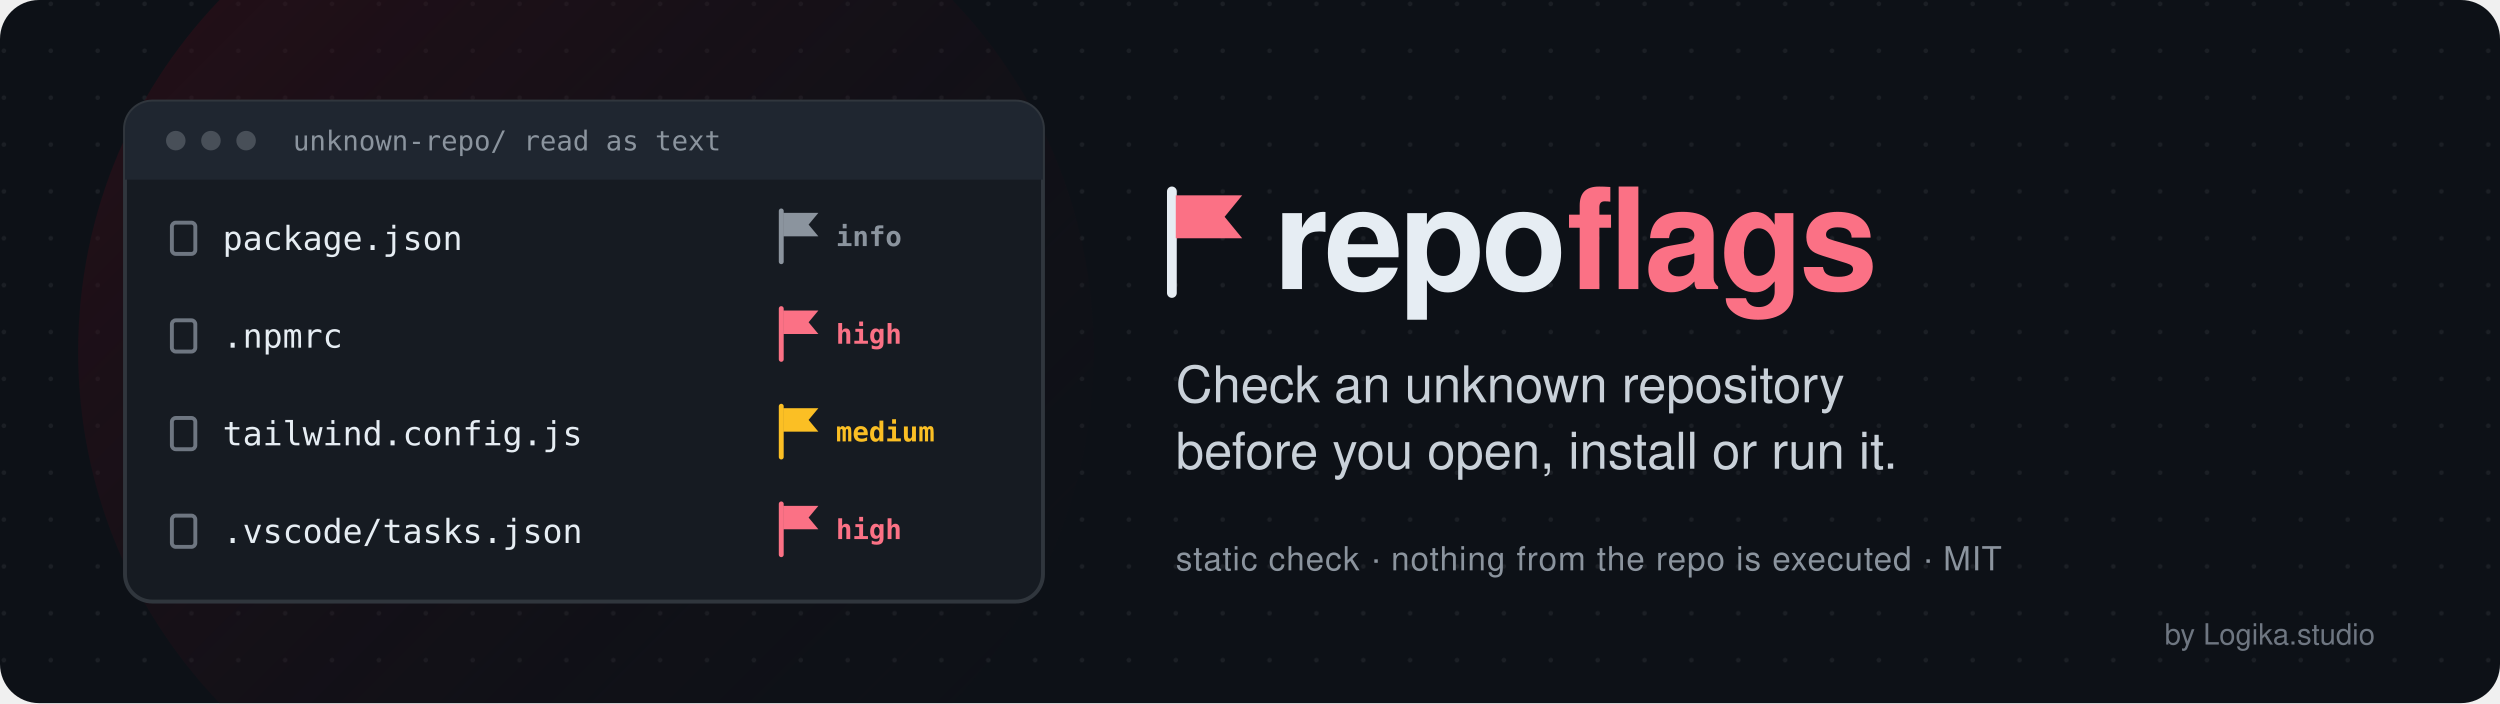
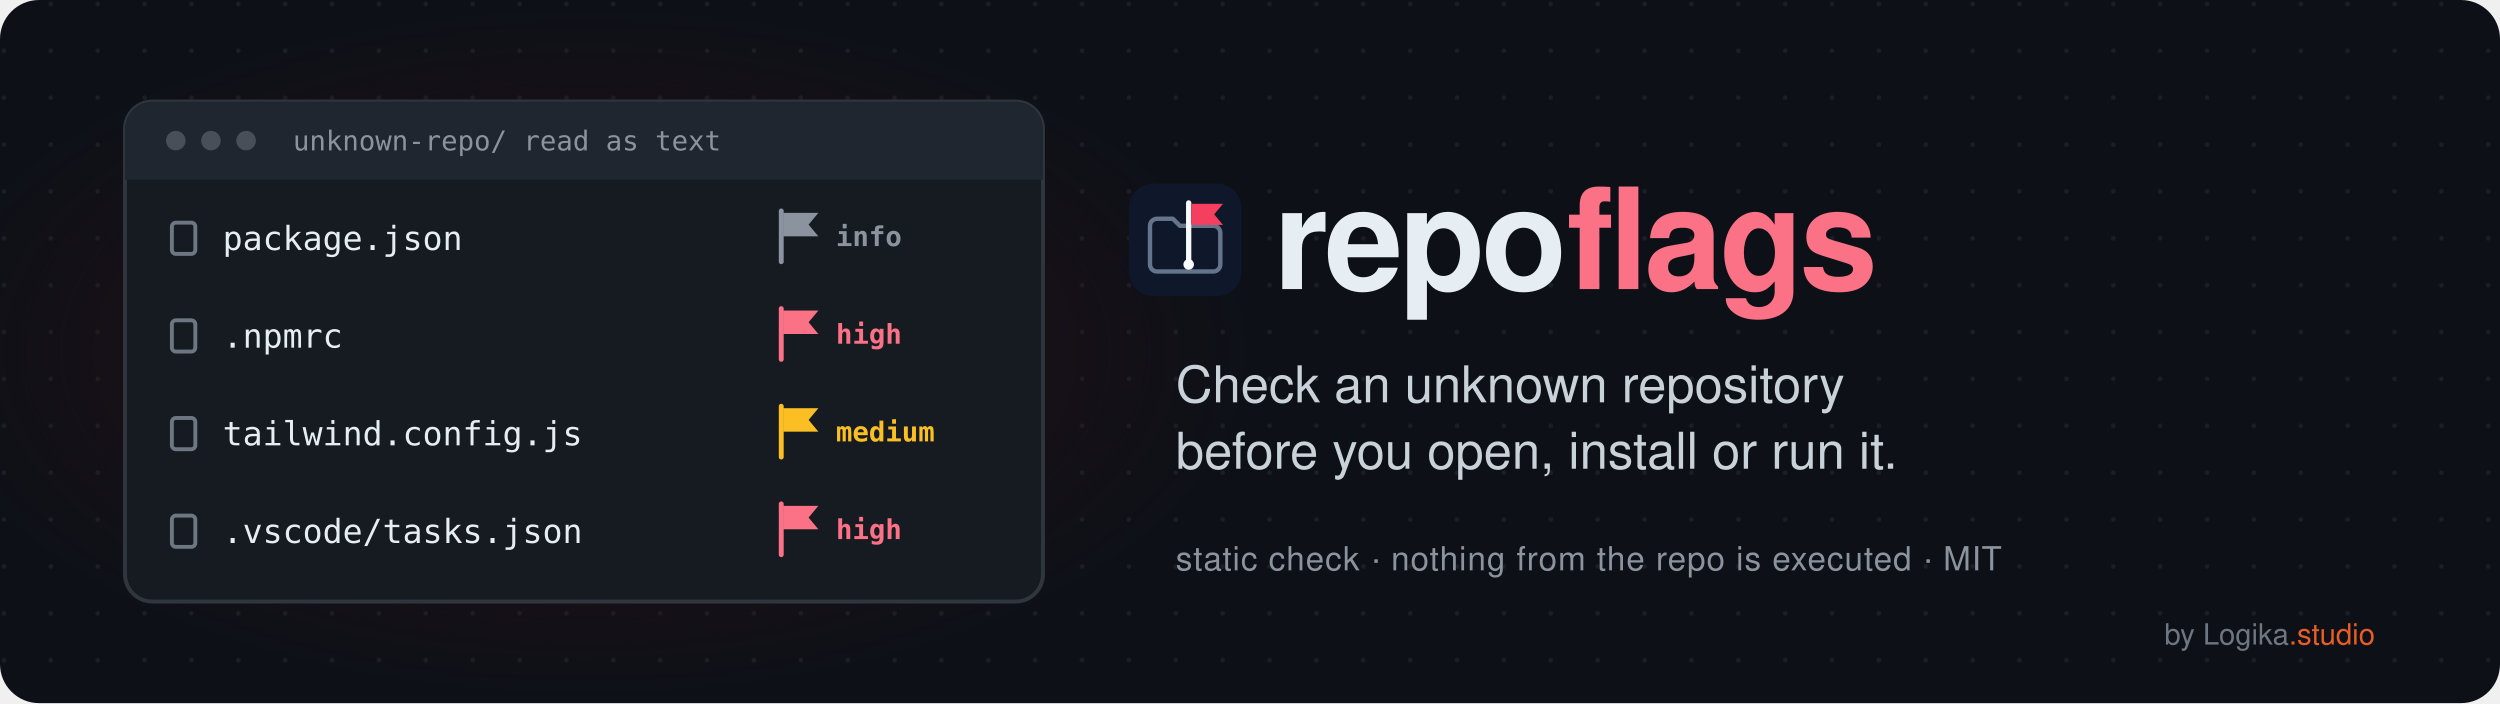
<svg xmlns="http://www.w3.org/2000/svg" viewBox="0 0 1280 360" width="1280" height="360" role="img" aria-labelledby="t d">
  <defs>
    <pattern id="dots" width="24" height="24" patternUnits="userSpaceOnUse">
      <circle cx="2" cy="2" r="1.2" fill="#FFFFFF" fill-opacity="0.06" />
    </pattern>
-     <linearGradient id="glow" x1="0" y1="0" x2="1" y2="1">
+     <radialGradient id="glow" cx="0.5" cy="0.5" r="0.5">
      <stop offset="0" stop-color="#3B0D18" stop-opacity="0.6" />
-       <stop offset="1" stop-color="#0D1117" stop-opacity="0" />
-     </linearGradient>
+       <stop offset="0.6" stop-color="#3B0D18" stop-opacity="0.27" />
+       <stop offset="1" stop-color="#3B0D18" stop-opacity="0" />
+     </radialGradient>
    <clipPath id="clip">
      <rect width="1280" height="360" rx="20" />
    </clipPath>
  </defs>
  <rect width="1280" height="360" rx="20" fill="#0D1117" />
  <rect width="1280" height="360" rx="20" fill="url(#dots)" />
-   <circle cx="300" cy="180" r="260" fill="url(#glow)" clip-path="url(#clip)" />
+   <ellipse cx="300" cy="180" rx="340" ry="176" fill="url(#glow)" clip-path="url(#clip)" />
  <g font-family="ui-monospace, SFMono-Regular, Menlo, Consolas, monospace">
    <rect x="64" y="52" width="470" height="256" rx="14" fill="#161B22" stroke="#30363D" stroke-width="2" />
    <path d="M64 66a14 14 0 0 1 14-14h442a14 14 0 0 1 14 14v26H64z" fill="#1F2630" />
    <circle cx="90" cy="72" r="5" fill="#484F58" />
    <circle cx="108" cy="72" r="5" fill="#484F58" />
    <circle cx="126" cy="72" r="5" fill="#484F58" />
    <text x="150" y="77" font-size="14" fill="#8B949E">unknown-repo/  read as text</text>
    <g font-size="17" fill="#E6EDF3">
      <rect x="88" y="114" width="12" height="16" rx="2" fill="none" stroke="#6E7681" stroke-width="2" />
      <text x="114" y="128">package.json</text>
      <rect x="88" y="164" width="12" height="16" rx="2" fill="none" stroke="#6E7681" stroke-width="2" />
      <text x="114" y="178">.npmrc</text>
      <rect x="88" y="214" width="12" height="16" rx="2" fill="none" stroke="#6E7681" stroke-width="2" />
      <text x="114" y="228">tailwind.config.js</text>
      <rect x="88" y="264" width="12" height="16" rx="2" fill="none" stroke="#6E7681" stroke-width="2" />
      <text x="114" y="278">.vscode/tasks.json</text>
    </g>
    <g font-size="14" font-weight="700">
      <g transform="translate(400 108)">
        <path d="M0 0v26" stroke="#8B949E" stroke-width="2.5" stroke-linecap="round" />
        <path d="M1 1h18l-5 6 5 6H1z" fill="#8B949E" />
        <text x="28" y="18" fill="#8B949E">info</text>
      </g>
      <g transform="translate(400 158)">
        <path d="M0 0v26" stroke="#FB7185" stroke-width="2.5" stroke-linecap="round" />
        <path d="M1 1h18l-5 6 5 6H1z" fill="#FB7185" />
        <text x="28" y="18" fill="#FB7185">high</text>
      </g>
      <g transform="translate(400 208)">
        <path d="M0 0v26" stroke="#FBBF24" stroke-width="2.5" stroke-linecap="round" />
        <path d="M1 1h18l-5 6 5 6H1z" fill="#FBBF24" />
        <text x="28" y="18" fill="#FBBF24">medium</text>
      </g>
      <g transform="translate(400 258)">
        <path d="M0 0v26" stroke="#FB7185" stroke-width="2.5" stroke-linecap="round" />
        <path d="M1 1h18l-5 6 5 6H1z" fill="#FB7185" />
        <text x="28" y="18" fill="#FB7185">high</text>
      </g>
    </g>
  </g>
  <g font-family="ui-sans-serif, -apple-system, 'Segoe UI', Helvetica, Arial, sans-serif">
-     <g transform="translate(600 98)">
-       <path d="M0 0v52" stroke="#E6EDF3" stroke-width="5" stroke-linecap="round" />
-       <path d="M2 2h34l-9 11 9 11H2z" fill="#FB7185" />
+     <g transform="translate(578 94) scale(0.45)">
+       <rect width="128" height="128" rx="28" fill="#0F172A" />
+       <path d="M24 48a8 8 0 0 1 8-8h18l8 8h38a8 8 0 0 1 8 8v36a8 8 0 0 1-8 8H32a8 8 0 0 1-8-8z" fill="none" stroke="#64748B" stroke-width="5" stroke-linejoin="round" />
+       <path d="M68 92V22" stroke="#F8FAFC" stroke-width="6" stroke-linecap="round" />
+       <path d="M71 23h36l-10 12 10 12H71z" fill="#F43F5E" />
+       <circle cx="68" cy="92" r="6" fill="#F8FAFC" />
    </g>
    <text x="652" y="148" font-size="72" font-weight="800" letter-spacing="-2" fill="#E6EDF3">repo<tspan fill="#FB7185">flags</tspan>
    </text>
    <text x="602" y="206" font-size="26" fill="#C9D1D9">Check an unknown repository</text>
    <text x="602" y="240" font-size="26" fill="#C9D1D9">before you open, install or run it.</text>
    <text x="602" y="292" font-size="17" fill="#8B949E" letter-spacing="0.5">static check  ·  nothing from the repo is executed  ·  MIT</text>
-     <text x="1216" y="330" font-size="15" fill="#6E7681" text-anchor="end">by Logika.studio</text>
+     <text x="1216" y="330" font-size="15" fill="#6E7681" text-anchor="end">by Logika<tspan fill="#E85D26">.studio</tspan>
+     </text>
  </g>
</svg>
